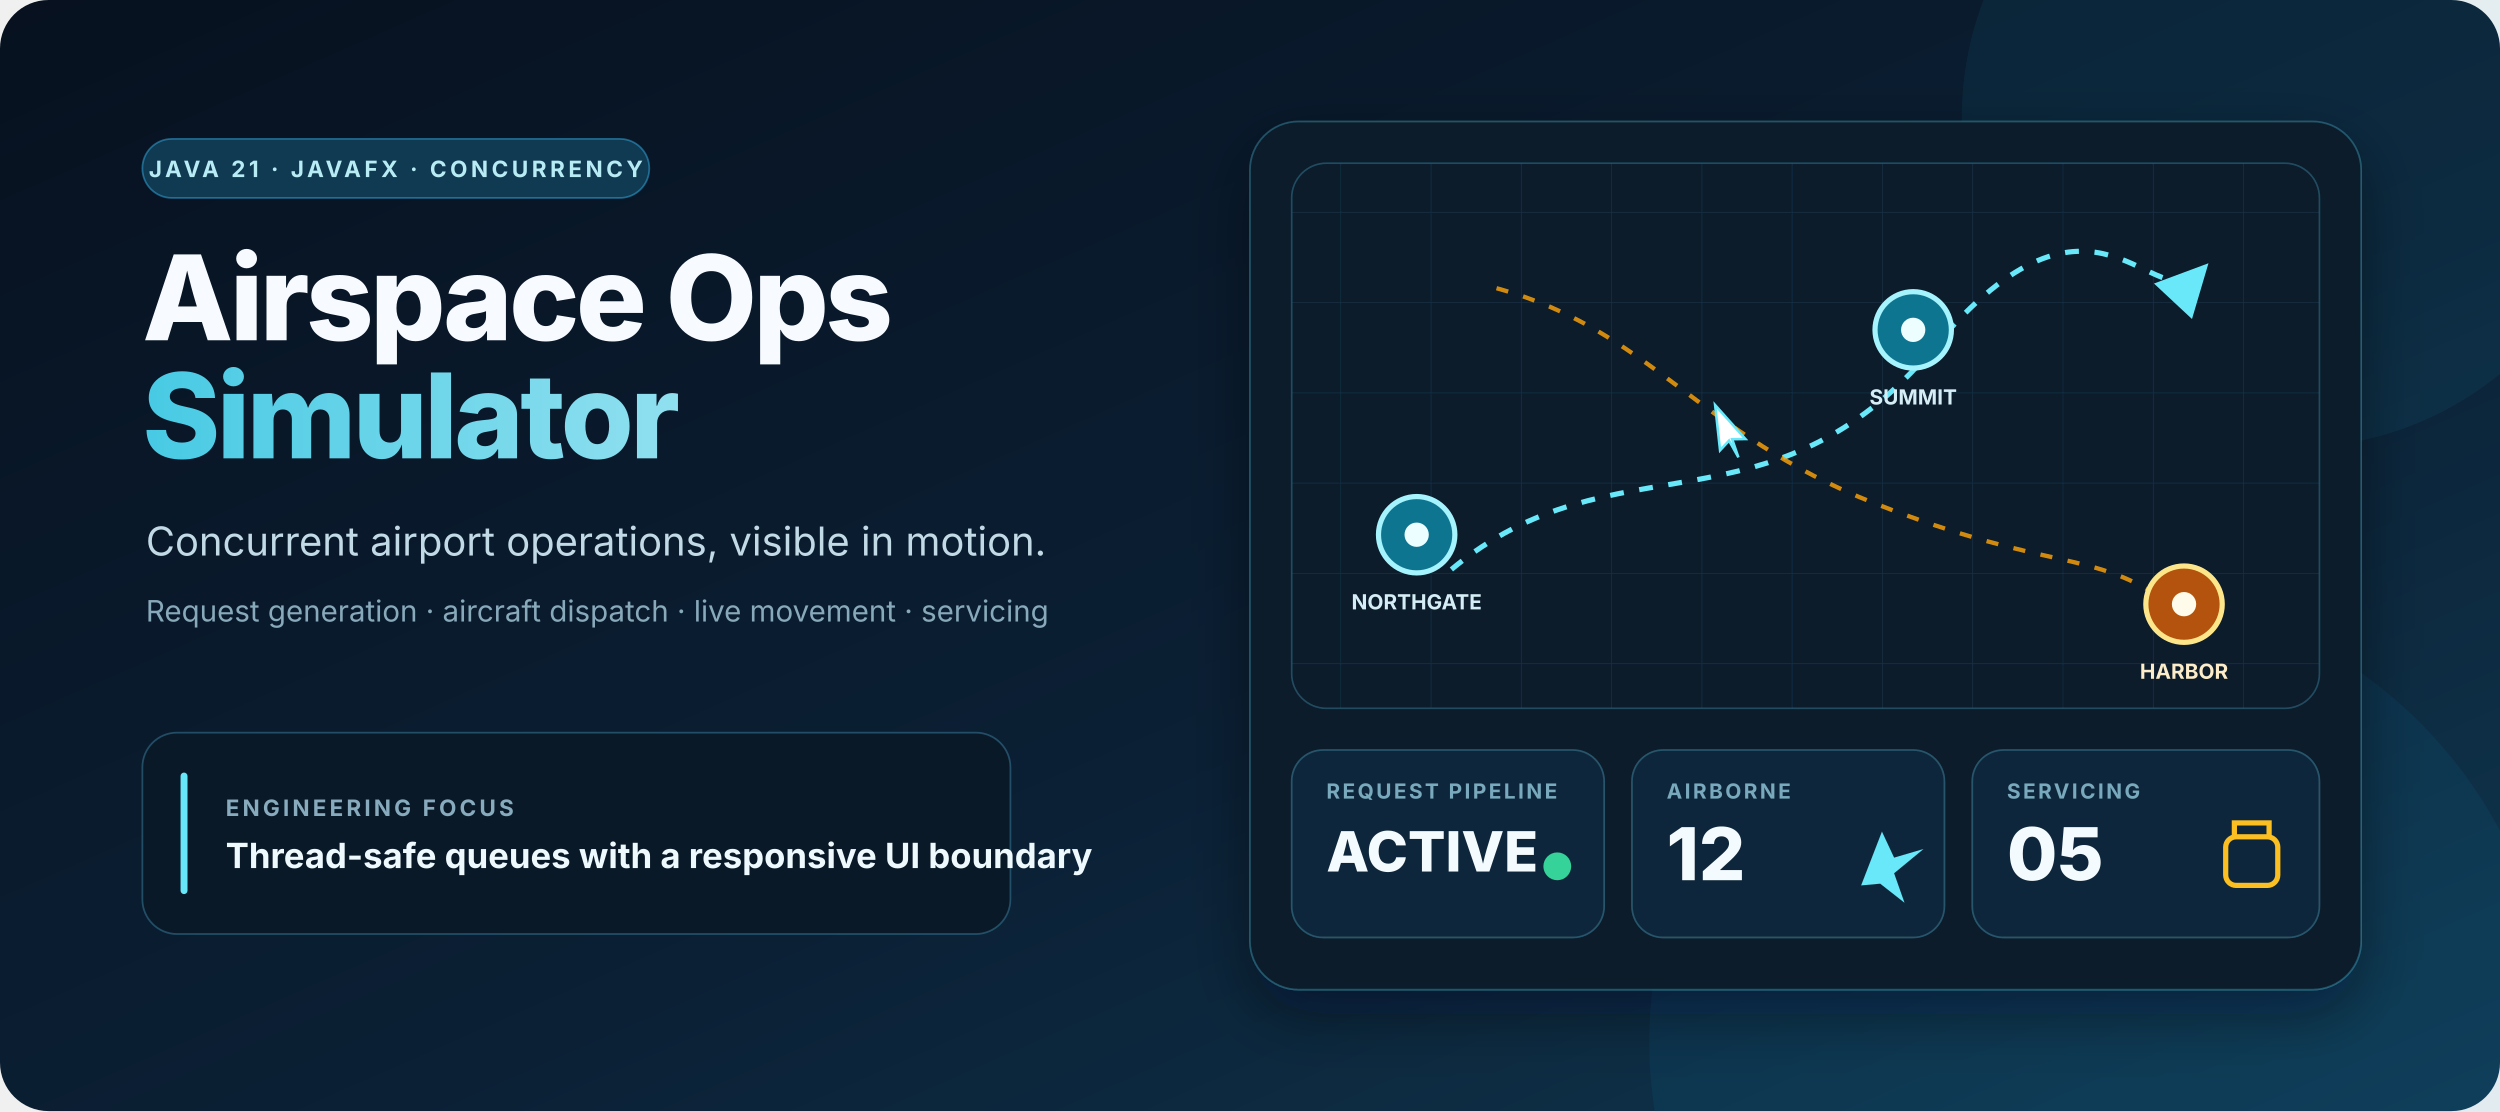
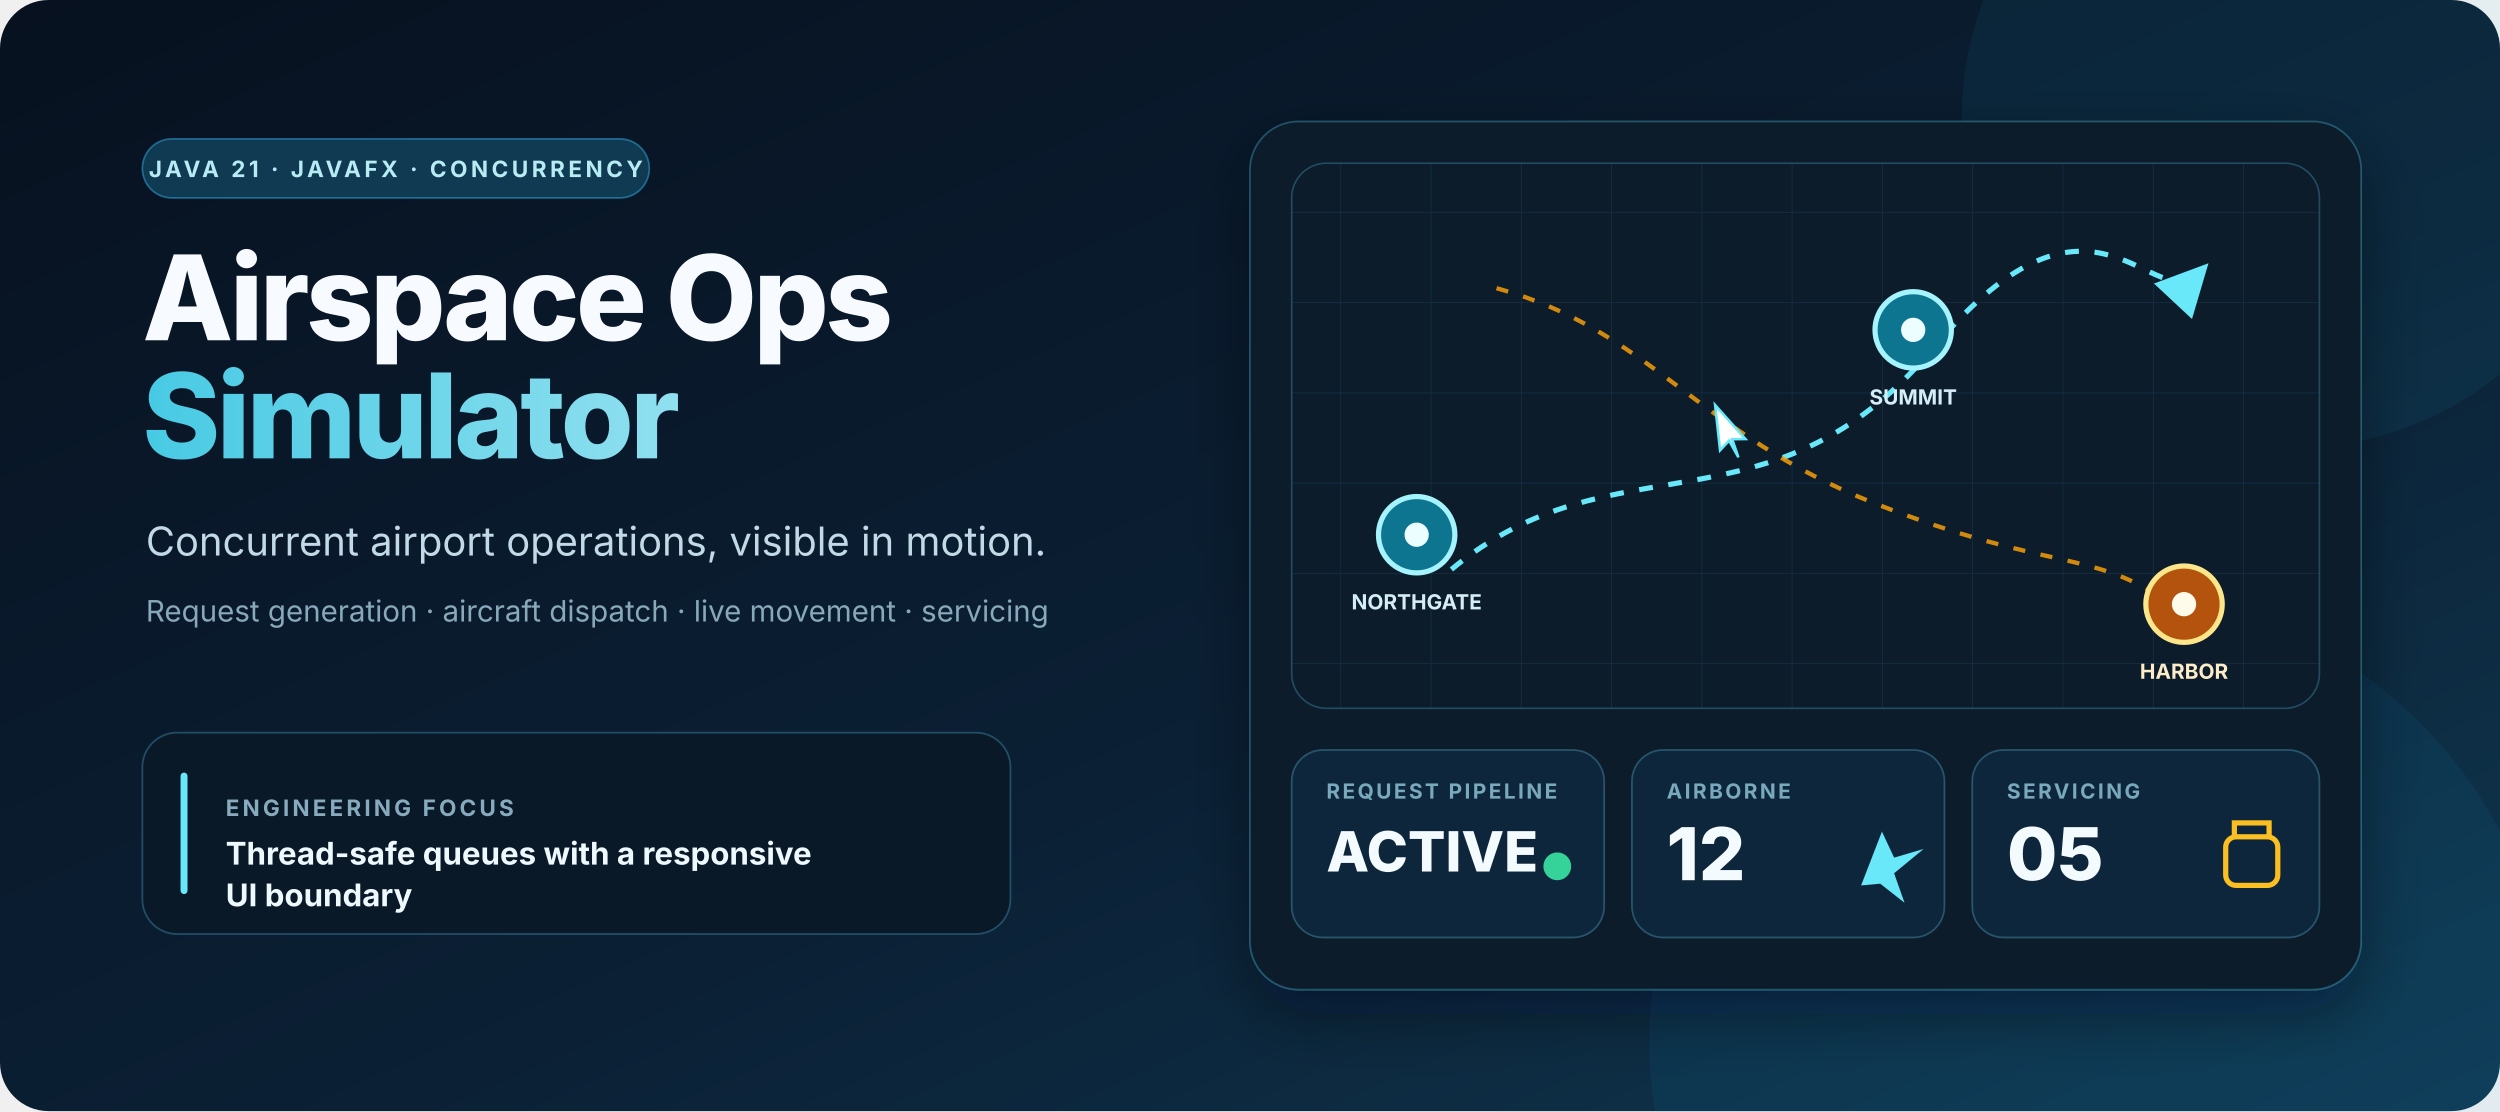
<svg xmlns="http://www.w3.org/2000/svg" width="1440" height="640" viewBox="0 0 1440 640" role="img" aria-labelledby="title desc">
  <defs>
    <linearGradient id="background" x1="0" y1="0" x2="1" y2="1">
      <stop offset="0" stop-color="#07111f" />
      <stop offset="0.58" stop-color="#0b2035" />
      <stop offset="1" stop-color="#0f3850" />
    </linearGradient>
    <linearGradient id="accent" x1="0" y1="0" x2="1" y2="0">
      <stop offset="0" stop-color="#48cae4" />
      <stop offset="1" stop-color="#90e0ef" />
    </linearGradient>
    <filter id="shadow" x="-20%" y="-20%" width="140%" height="140%">
      <feDropShadow dx="0" dy="14" stdDeviation="18" flood-color="#020817" flood-opacity="0.42" />
    </filter>
    <pattern id="grid" width="52" height="52" patternUnits="userSpaceOnUse">
      <path d="M 52 0 L 0 0 0 52" fill="none" stroke="#7dd3fc" stroke-opacity="0.11" stroke-width="1" />
    </pattern>
    <marker id="arrow" markerWidth="10" markerHeight="10" refX="8" refY="5" orient="auto">
      <path d="M0,0 L10,5 L0,10 z" fill="#67e8f9" />
    </marker>
  </defs>
  <rect width="1440" height="640" rx="28" fill="url(#background)" />
  <circle cx="1320" cy="68" r="190" fill="#22d3ee" opacity="0.06" />
  <circle cx="1210" cy="600" r="260" fill="#0ea5e9" opacity="0.07" />
  <g transform="translate(82 80)">
    <rect width="292" height="34" rx="17" fill="#103a51" stroke="#38bdf8" stroke-opacity="0.45" />
    <text x="146" y="22" text-anchor="middle" fill="#b8ecf5" font-family="Inter, Segoe UI, Arial, sans-serif" font-size="13" font-weight="700" letter-spacing="2">JAVA 21 · JAVAFX · CONCURRENCY</text>
    <text x="0" y="116" fill="#f7fbff" font-family="Inter, Segoe UI, Arial, sans-serif" font-size="68" font-weight="800" letter-spacing="-2">Airspace Ops</text>
    <text x="0" y="184" fill="url(#accent)" font-family="Inter, Segoe UI, Arial, sans-serif" font-size="68" font-weight="800" letter-spacing="-2">Simulator</text>
    <text x="2" y="240" fill="#c2d9e6" font-family="Inter, Segoe UI, Arial, sans-serif" font-size="23">Concurrent airport operations, visible in motion.</text>
    <text x="2" y="278" fill="#88a9ba" font-family="Inter, Segoe UI, Arial, sans-serif" font-size="17">Request generation · aircraft dispatch · live movement · servicing</text>
    <g transform="translate(0 342)">
      <rect width="500" height="116" rx="20" fill="#0a1928" stroke="#3b82a0" stroke-opacity="0.5" />
      <rect x="22" y="23" width="4" height="70" rx="2" fill="#67e8f9" />
      <text x="48" y="48" fill="#87aabd" font-family="Inter, Segoe UI, Arial, sans-serif" font-size="13" font-weight="700" letter-spacing="1.8">ENGINEERING FOCUS</text>
-       <text x="48" y="78" fill="#eef9fd" font-family="Inter, Segoe UI, Arial, sans-serif" font-size="20" font-weight="650">Thread-safe queues with a responsive UI boundary</text>
+       <text x="48" y="76" fill="#eef9fd" font-family="Inter, Segoe UI, Arial, sans-serif" font-size="18" font-weight="650">
+         <tspan x="48" dy="0">Thread-safe queues with a responsive</tspan>
+         <tspan x="48" dy="24">UI boundary</tspan>
+       </text>
    </g>
  </g>
  <g transform="translate(720 70)" filter="url(#shadow)">
    <rect width="640" height="500" rx="28" fill="#091a2a" stroke="#4fb7d1" stroke-opacity="0.35" />
    <rect x="24" y="24" width="592" height="314" rx="20" fill="url(#grid)" stroke="#2b6076" stroke-opacity="0.7" />
    <path d="M116 258 C210 180, 300 242, 394 130 S520 116, 548 86" fill="none" stroke="#67e8f9" stroke-width="3" stroke-dasharray="8 9" marker-end="url(#arrow)" />
    <path d="M142 96 C230 120, 258 180, 360 220 S486 246, 530 278" fill="none" stroke="#f59e0b" stroke-width="2.5" stroke-dasharray="7 9" opacity="0.85" />
    <g transform="translate(96 238)">
      <circle r="22" fill="#0e7490" stroke="#a5f3fc" stroke-width="3" />
      <circle r="7" fill="#ecfeff" />
      <text y="43" text-anchor="middle" fill="#d5edf5" font-family="Inter, Segoe UI, Arial, sans-serif" font-size="12" font-weight="700">NORTHGATE</text>
    </g>
    <g transform="translate(382 120)">
      <circle r="22" fill="#0e7490" stroke="#a5f3fc" stroke-width="3" />
      <circle r="7" fill="#ecfeff" />
      <text y="43" text-anchor="middle" fill="#d5edf5" font-family="Inter, Segoe UI, Arial, sans-serif" font-size="12" font-weight="700">SUMMIT</text>
    </g>
    <g transform="translate(538 278)">
      <circle r="22" fill="#b45309" stroke="#fde68a" stroke-width="3" />
      <circle r="7" fill="#fffbeb" />
      <text y="43" text-anchor="middle" fill="#fdecc8" font-family="Inter, Segoe UI, Arial, sans-serif" font-size="12" font-weight="700">HARBOR</text>
    </g>
    <g transform="translate(274 177) rotate(-24)">
      <path d="M0 -15 L8 10 L1 7 L0 18 L-1 7 L-8 10 Z" fill="#ffffff" stroke="#67e8f9" stroke-width="1.5" />
    </g>
    <g transform="translate(24 362)">
      <rect width="180" height="108" rx="18" fill="#10283b" stroke="#27556c" />
      <text x="20" y="28" fill="#79a9bd" font-family="Inter, Segoe UI, Arial, sans-serif" font-size="12" font-weight="700" letter-spacing="1.4">REQUEST PIPELINE</text>
      <text x="20" y="70" fill="#f4fbfe" font-family="Inter, Segoe UI, Arial, sans-serif" font-size="32" font-weight="800">ACTIVE</text>
      <circle cx="153" cy="67" r="8" fill="#34d399" />
    </g>
    <g transform="translate(220 362)">
      <rect width="180" height="108" rx="18" fill="#10283b" stroke="#27556c" />
      <text x="20" y="28" fill="#79a9bd" font-family="Inter, Segoe UI, Arial, sans-serif" font-size="12" font-weight="700" letter-spacing="1.4">AIRBORNE</text>
      <text x="20" y="75" fill="#f4fbfe" font-family="Inter, Segoe UI, Arial, sans-serif" font-size="42" font-weight="800">12</text>
      <path d="M132 78 L144 47 L151 62 L168 57 L151 71 L157 88 L143 77 Z" fill="#67e8f9" />
    </g>
    <g transform="translate(416 362)">
      <rect width="200" height="108" rx="18" fill="#10283b" stroke="#27556c" />
      <text x="20" y="28" fill="#79a9bd" font-family="Inter, Segoe UI, Arial, sans-serif" font-size="12" font-weight="700" letter-spacing="1.4">SERVICING</text>
      <text x="20" y="75" fill="#f4fbfe" font-family="Inter, Segoe UI, Arial, sans-serif" font-size="42" font-weight="800">05</text>
      <rect x="146" y="50" width="30" height="28" rx="6" fill="none" stroke="#fbbf24" stroke-width="3" />
      <path d="M151 50 V42 H171 V50" fill="none" stroke="#fbbf24" stroke-width="3" />
    </g>
  </g>
</svg>
